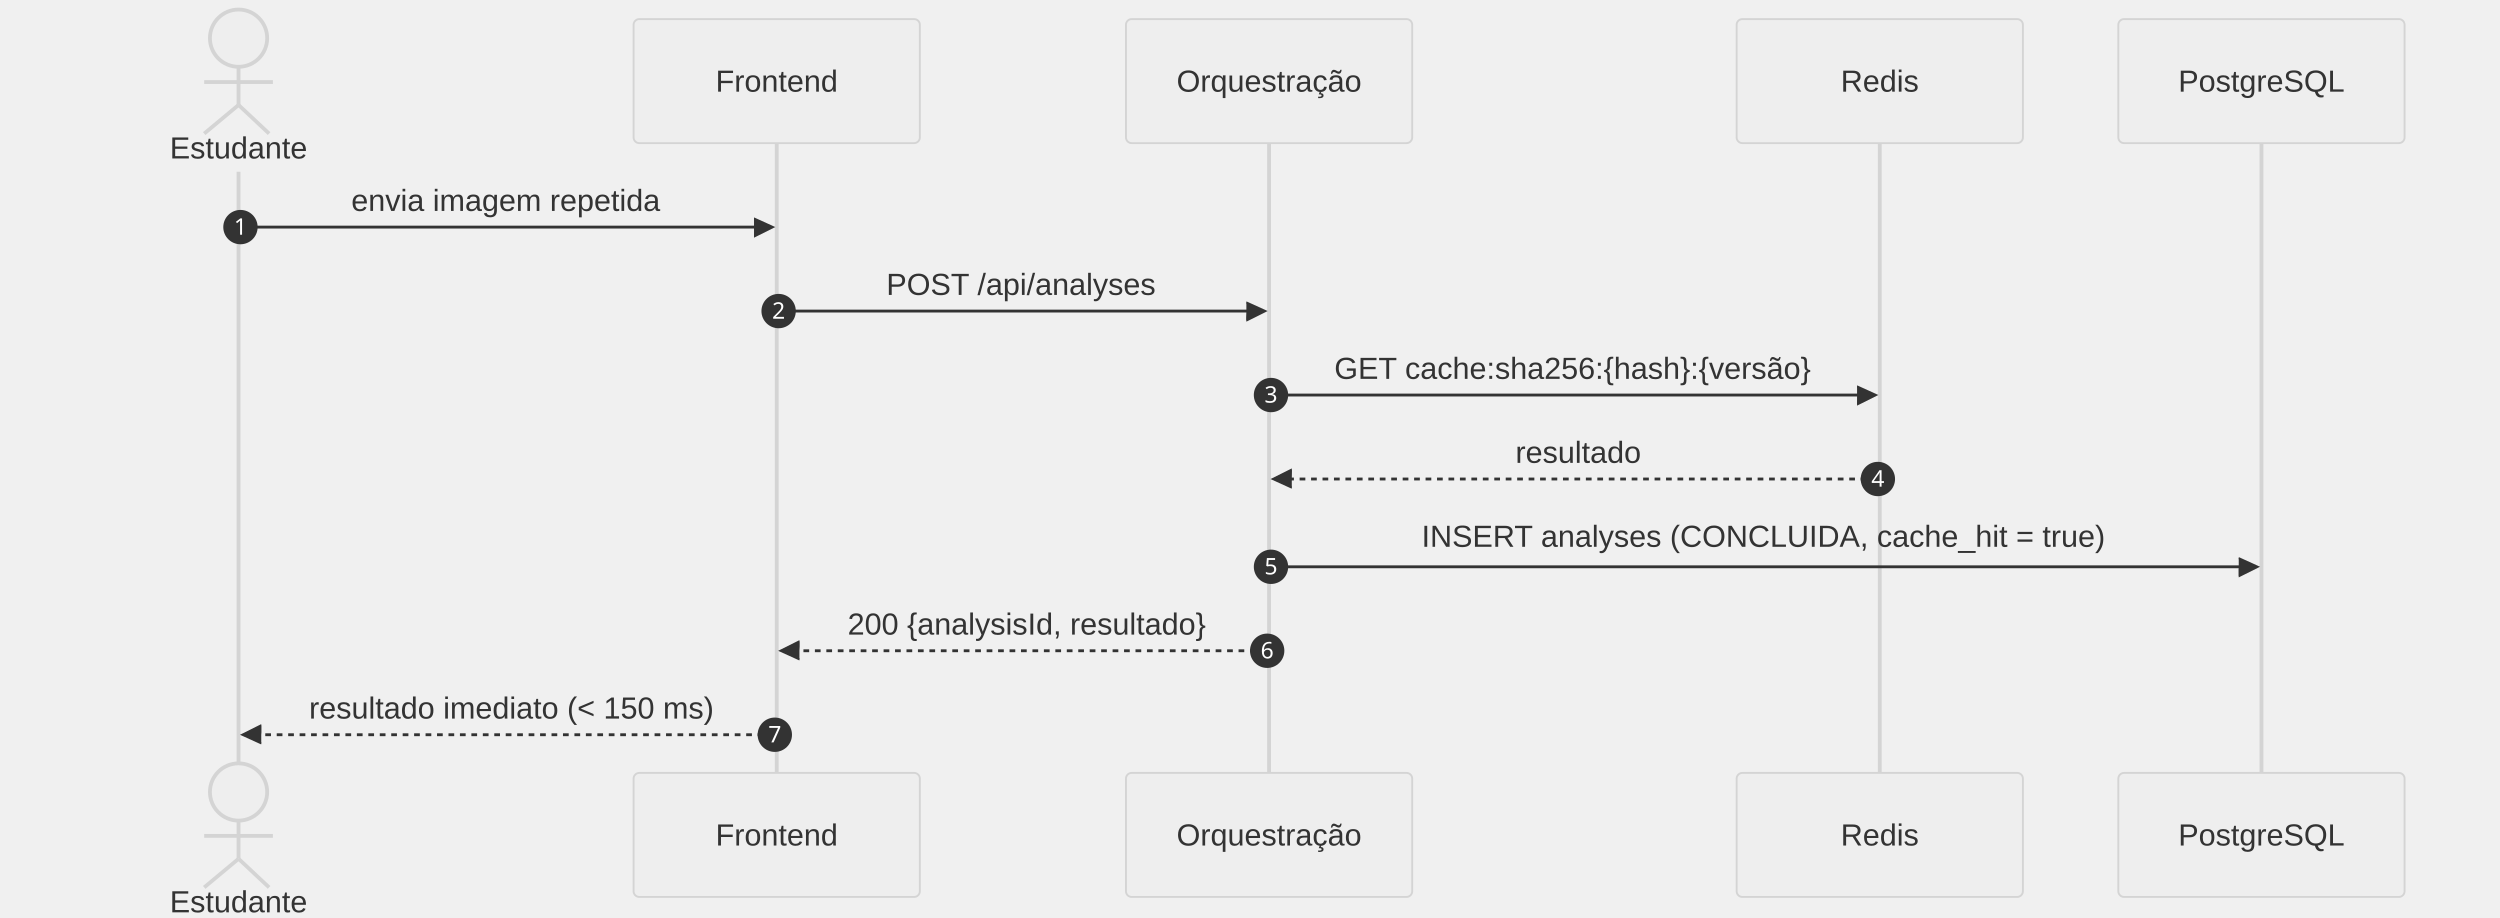
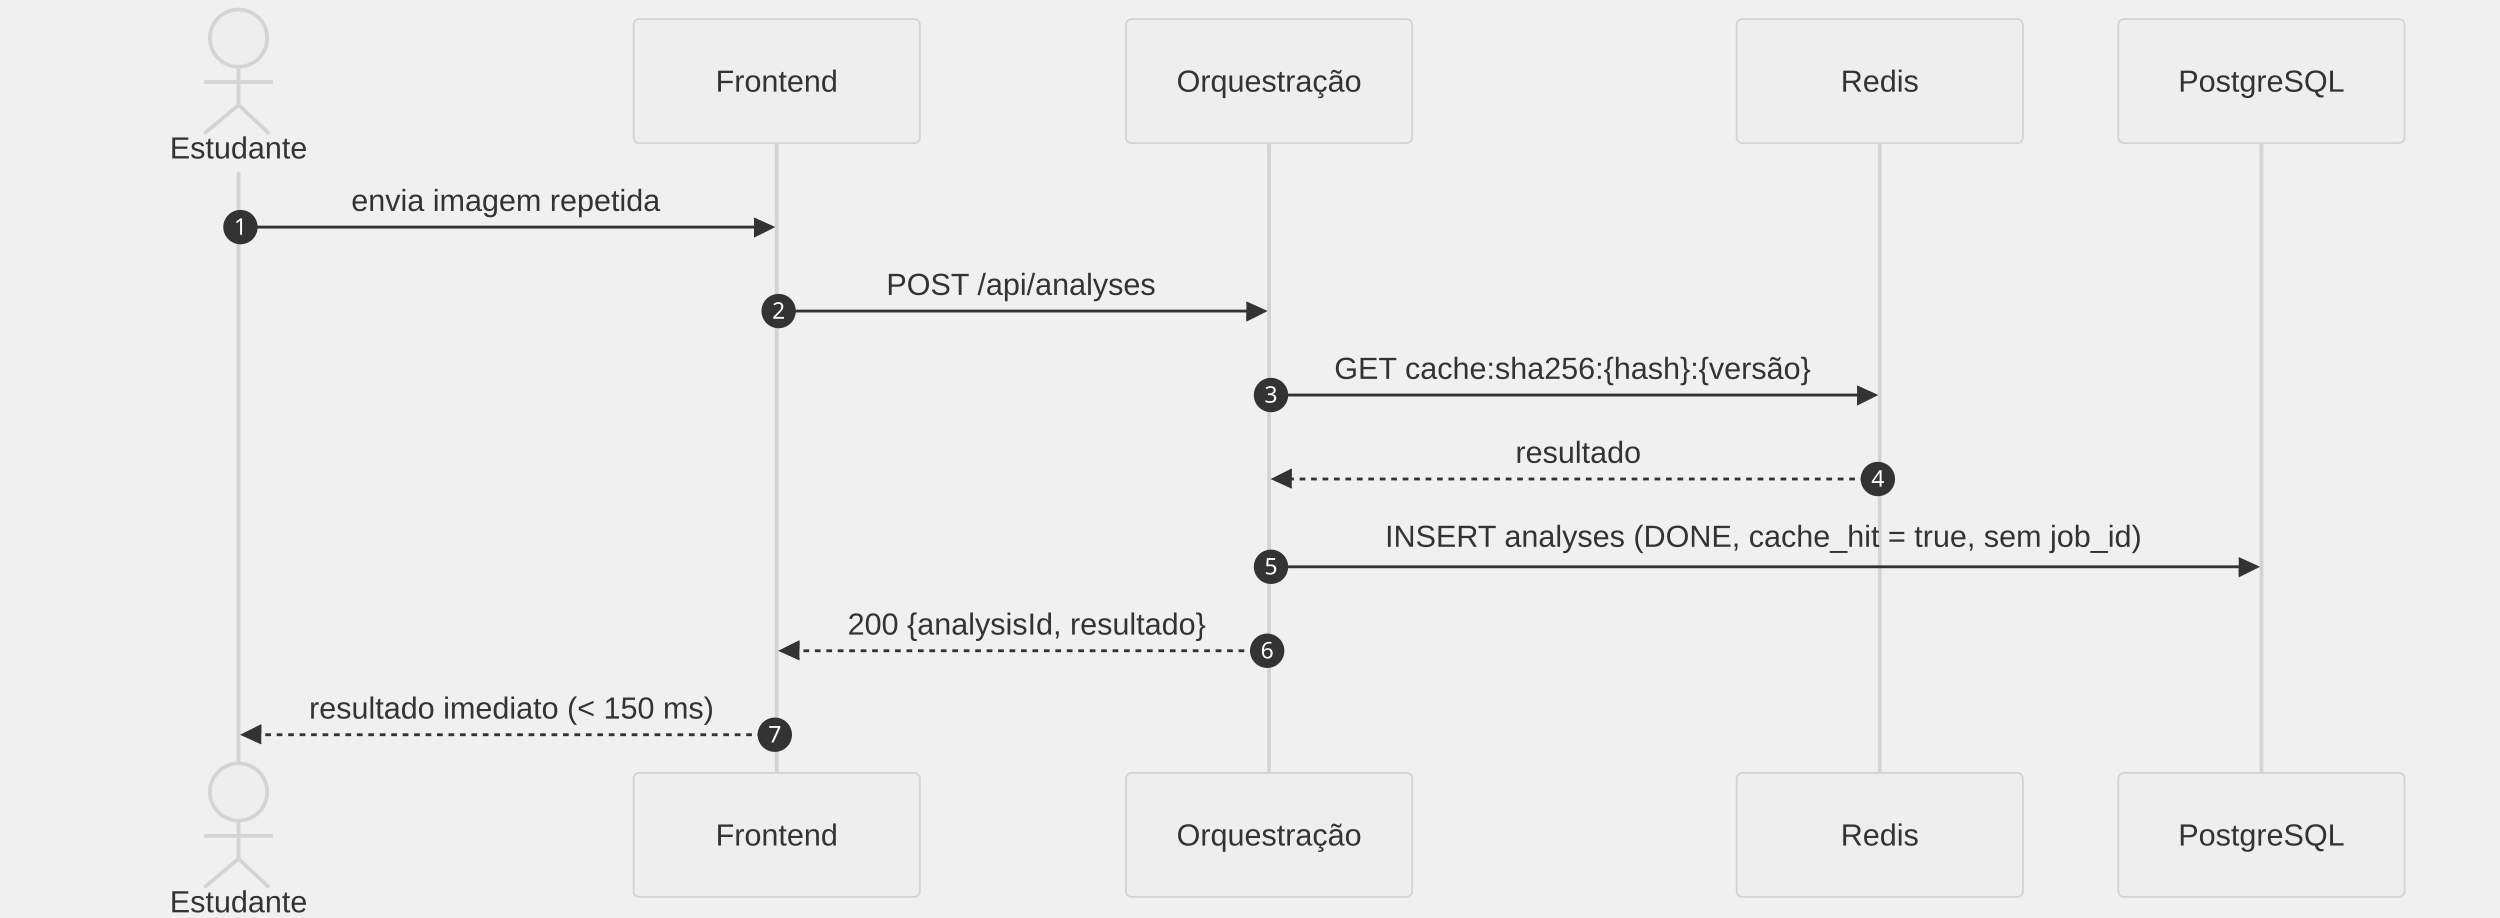
- <svg xmlns="http://www.w3.org/2000/svg" aria-roledescription="sequence" role="graphics-document document" viewBox="-50 -10 1310 481" height="481" width="1310" id="mermaid-1795016943323">
+ <svg xmlns="http://www.w3.org/2000/svg" aria-roledescription="sequence" role="graphics-document document" viewBox="-50 -10 1310 481" height="481" width="1310" id="mermaid-1795022609878">
  <g>
    <rect class="actor actor-bottom" ry="3" rx="3" name="PG" height="65" width="150" stroke="#666" fill="#eaeaea" y="395" x="1060" />
    <text style="text-anchor: middle; font-size: 16px; font-weight: 400; font-family: Arial, Helvetica, sans-serif;" class="actor actor-box" alignment-baseline="central" dominant-baseline="central" y="427.5" x="1135">
      <tspan dy="0" x="1135">PostgreSQL</tspan>
    </text>
  </g>
  <g>
    <rect class="actor actor-bottom" ry="3" rx="3" name="RD" height="65" width="150" stroke="#666" fill="#eaeaea" y="395" x="860" />
    <text style="text-anchor: middle; font-size: 16px; font-weight: 400; font-family: Arial, Helvetica, sans-serif;" class="actor actor-box" alignment-baseline="central" dominant-baseline="central" y="427.5" x="935">
      <tspan dy="0" x="935">Redis</tspan>
    </text>
  </g>
  <g>
    <rect class="actor actor-bottom" ry="3" rx="3" name="BE" height="65" width="150" stroke="#666" fill="#eaeaea" y="395" x="540" />
    <text style="text-anchor: middle; font-size: 16px; font-weight: 400; font-family: Arial, Helvetica, sans-serif;" class="actor actor-box" alignment-baseline="central" dominant-baseline="central" y="427.5" x="615">
      <tspan dy="0" x="615">Orquestração</tspan>
    </text>
  </g>
  <g>
    <rect class="actor actor-bottom" ry="3" rx="3" name="FE" height="65" width="150" stroke="#666" fill="#eaeaea" y="395" x="282" />
    <text style="text-anchor: middle; font-size: 16px; font-weight: 400; font-family: Arial, Helvetica, sans-serif;" class="actor actor-box" alignment-baseline="central" dominant-baseline="central" y="427.5" x="357">
      <tspan dy="0" x="357">Frontend</tspan>
    </text>
  </g>
  <g />
  <g>
    <line name="PG" stroke="#999" stroke-width="0.5px" class="actor-line 200" y2="395" x2="1135" y1="65" x1="1135" id="actor11" />
    <g id="root-11">
      <rect class="actor actor-top" ry="3" rx="3" name="PG" height="65" width="150" stroke="#666" fill="#eaeaea" y="0" x="1060" />
      <text style="text-anchor: middle; font-size: 16px; font-weight: 400; font-family: Arial, Helvetica, sans-serif;" class="actor actor-box" alignment-baseline="central" dominant-baseline="central" y="32.5" x="1135">
        <tspan dy="0" x="1135">PostgreSQL</tspan>
      </text>
    </g>
  </g>
  <g>
    <line name="RD" stroke="#999" stroke-width="0.5px" class="actor-line 200" y2="395" x2="935" y1="65" x1="935" id="actor10" />
    <g id="root-10">
      <rect class="actor actor-top" ry="3" rx="3" name="RD" height="65" width="150" stroke="#666" fill="#eaeaea" y="0" x="860" />
      <text style="text-anchor: middle; font-size: 16px; font-weight: 400; font-family: Arial, Helvetica, sans-serif;" class="actor actor-box" alignment-baseline="central" dominant-baseline="central" y="32.5" x="935">
        <tspan dy="0" x="935">Redis</tspan>
      </text>
    </g>
  </g>
  <g>
    <line name="BE" stroke="#999" stroke-width="0.5px" class="actor-line 200" y2="395" x2="615" y1="65" x1="615" id="actor9" />
    <g id="root-9">
      <rect class="actor actor-top" ry="3" rx="3" name="BE" height="65" width="150" stroke="#666" fill="#eaeaea" y="0" x="540" />
      <text style="text-anchor: middle; font-size: 16px; font-weight: 400; font-family: Arial, Helvetica, sans-serif;" class="actor actor-box" alignment-baseline="central" dominant-baseline="central" y="32.5" x="615">
        <tspan dy="0" x="615">Orquestração</tspan>
      </text>
    </g>
  </g>
  <g>
    <line name="FE" stroke="#999" stroke-width="0.5px" class="actor-line 200" y2="395" x2="357" y1="65" x1="357" id="actor8" />
    <g id="root-8">
      <rect class="actor actor-top" ry="3" rx="3" name="FE" height="65" width="150" stroke="#666" fill="#eaeaea" y="0" x="282" />
      <text style="text-anchor: middle; font-size: 16px; font-weight: 400; font-family: Arial, Helvetica, sans-serif;" class="actor actor-box" alignment-baseline="central" dominant-baseline="central" y="32.5" x="357">
        <tspan dy="0" x="357">Frontend</tspan>
      </text>
    </g>
  </g>
  <g>
    <line name="U" stroke="#999" stroke-width="0.5px" class="actor-line 200" y2="395" x2="75" y1="80" x1="75" id="actor7" />
  </g>
-   <style>#mermaid-1795016943323{font-family:Arial,Helvetica,sans-serif;font-size:16px;fill:#000000;}#mermaid-1795016943323 .error-icon{fill:#552222;}#mermaid-1795016943323 .error-text{fill:#552222;stroke:#552222;}#mermaid-1795016943323 .edge-thickness-normal{stroke-width:1px;}#mermaid-1795016943323 .edge-thickness-thick{stroke-width:3.5px;}#mermaid-1795016943323 .edge-pattern-solid{stroke-dasharray:0;}#mermaid-1795016943323 .edge-thickness-invisible{stroke-width:0;fill:none;}#mermaid-1795016943323 .edge-pattern-dashed{stroke-dasharray:3;}#mermaid-1795016943323 .edge-pattern-dotted{stroke-dasharray:2;}#mermaid-1795016943323 .marker{fill:#666;stroke:#666;}#mermaid-1795016943323 .marker.cross{stroke:#666;}#mermaid-1795016943323 svg{font-family:Arial,Helvetica,sans-serif;font-size:16px;}#mermaid-1795016943323 p{margin:0;}#mermaid-1795016943323 .actor{stroke:hsl(0, 0%, 83%);fill:#eee;}#mermaid-1795016943323 text.actor&gt;tspan{fill:#333;stroke:none;}#mermaid-1795016943323 .actor-line{stroke:hsl(0, 0%, 83%);}#mermaid-1795016943323 .messageLine0{stroke-width:1.5;stroke-dasharray:none;stroke:#333;}#mermaid-1795016943323 .messageLine1{stroke-width:1.5;stroke-dasharray:2,2;stroke:#333;}#mermaid-1795016943323 #arrowhead path{fill:#333;stroke:#333;}#mermaid-1795016943323 .sequenceNumber{fill:white;}#mermaid-1795016943323 #sequencenumber{fill:#333;}#mermaid-1795016943323 #crosshead path{fill:#333;stroke:#333;}#mermaid-1795016943323 .messageText{fill:#333;stroke:none;}#mermaid-1795016943323 .labelBox{stroke:hsl(0, 0%, 83%);fill:#eee;}#mermaid-1795016943323 .labelText,#mermaid-1795016943323 .labelText&gt;tspan{fill:#333;stroke:none;}#mermaid-1795016943323 .loopText,#mermaid-1795016943323 .loopText&gt;tspan{fill:#333;stroke:none;}#mermaid-1795016943323 .loopLine{stroke-width:2px;stroke-dasharray:2,2;stroke:hsl(0, 0%, 83%);fill:hsl(0, 0%, 83%);}#mermaid-1795016943323 .note{stroke:#999;fill:#666;}#mermaid-1795016943323 .noteText,#mermaid-1795016943323 .noteText&gt;tspan{fill:#fff;stroke:none;}#mermaid-1795016943323 .activation0{fill:#f4f4f4;stroke:#666;}#mermaid-1795016943323 .activation1{fill:#f4f4f4;stroke:#666;}#mermaid-1795016943323 .activation2{fill:#f4f4f4;stroke:#666;}#mermaid-1795016943323 .actorPopupMenu{position:absolute;}#mermaid-1795016943323 .actorPopupMenuPanel{position:absolute;fill:#eee;box-shadow:0px 8px 16px 0px rgba(0,0,0,0.2);filter:drop-shadow(3px 5px 2px rgb(0 0 0 / 0.4));}#mermaid-1795016943323 .actor-man line{stroke:hsl(0, 0%, 83%);fill:#eee;}#mermaid-1795016943323 .actor-man circle,#mermaid-1795016943323 line{stroke:hsl(0, 0%, 83%);fill:#eee;stroke-width:2px;}#mermaid-1795016943323 :root{--mermaid-font-family:Arial,Helvetica,sans-serif;}</style>
+   <style>#mermaid-1795022609878{font-family:Arial,Helvetica,sans-serif;font-size:16px;fill:#000000;}#mermaid-1795022609878 .error-icon{fill:#552222;}#mermaid-1795022609878 .error-text{fill:#552222;stroke:#552222;}#mermaid-1795022609878 .edge-thickness-normal{stroke-width:1px;}#mermaid-1795022609878 .edge-thickness-thick{stroke-width:3.5px;}#mermaid-1795022609878 .edge-pattern-solid{stroke-dasharray:0;}#mermaid-1795022609878 .edge-thickness-invisible{stroke-width:0;fill:none;}#mermaid-1795022609878 .edge-pattern-dashed{stroke-dasharray:3;}#mermaid-1795022609878 .edge-pattern-dotted{stroke-dasharray:2;}#mermaid-1795022609878 .marker{fill:#666;stroke:#666;}#mermaid-1795022609878 .marker.cross{stroke:#666;}#mermaid-1795022609878 svg{font-family:Arial,Helvetica,sans-serif;font-size:16px;}#mermaid-1795022609878 p{margin:0;}#mermaid-1795022609878 .actor{stroke:hsl(0, 0%, 83%);fill:#eee;}#mermaid-1795022609878 text.actor&gt;tspan{fill:#333;stroke:none;}#mermaid-1795022609878 .actor-line{stroke:hsl(0, 0%, 83%);}#mermaid-1795022609878 .messageLine0{stroke-width:1.5;stroke-dasharray:none;stroke:#333;}#mermaid-1795022609878 .messageLine1{stroke-width:1.5;stroke-dasharray:2,2;stroke:#333;}#mermaid-1795022609878 #arrowhead path{fill:#333;stroke:#333;}#mermaid-1795022609878 .sequenceNumber{fill:white;}#mermaid-1795022609878 #sequencenumber{fill:#333;}#mermaid-1795022609878 #crosshead path{fill:#333;stroke:#333;}#mermaid-1795022609878 .messageText{fill:#333;stroke:none;}#mermaid-1795022609878 .labelBox{stroke:hsl(0, 0%, 83%);fill:#eee;}#mermaid-1795022609878 .labelText,#mermaid-1795022609878 .labelText&gt;tspan{fill:#333;stroke:none;}#mermaid-1795022609878 .loopText,#mermaid-1795022609878 .loopText&gt;tspan{fill:#333;stroke:none;}#mermaid-1795022609878 .loopLine{stroke-width:2px;stroke-dasharray:2,2;stroke:hsl(0, 0%, 83%);fill:hsl(0, 0%, 83%);}#mermaid-1795022609878 .note{stroke:#999;fill:#666;}#mermaid-1795022609878 .noteText,#mermaid-1795022609878 .noteText&gt;tspan{fill:#fff;stroke:none;}#mermaid-1795022609878 .activation0{fill:#f4f4f4;stroke:#666;}#mermaid-1795022609878 .activation1{fill:#f4f4f4;stroke:#666;}#mermaid-1795022609878 .activation2{fill:#f4f4f4;stroke:#666;}#mermaid-1795022609878 .actorPopupMenu{position:absolute;}#mermaid-1795022609878 .actorPopupMenuPanel{position:absolute;fill:#eee;box-shadow:0px 8px 16px 0px rgba(0,0,0,0.2);filter:drop-shadow(3px 5px 2px rgb(0 0 0 / 0.4));}#mermaid-1795022609878 .actor-man line{stroke:hsl(0, 0%, 83%);fill:#eee;}#mermaid-1795022609878 .actor-man circle,#mermaid-1795022609878 line{stroke:hsl(0, 0%, 83%);fill:#eee;stroke-width:2px;}#mermaid-1795022609878 :root{--mermaid-font-family:Arial,Helvetica,sans-serif;}</style>
  <g />
  <defs>
    <symbol height="24" width="24" id="computer">
      <path d="M2 2v13h20v-13h-20zm18 11h-16v-9h16v9zm-10.228 6l.466-1h3.524l.467 1h-4.457zm14.228 3h-24l2-6h2.104l-1.33 4h18.45l-1.297-4h2.073l2 6zm-5-10h-14v-7h14v7z" transform="scale(.5)" />
    </symbol>
  </defs>
  <defs>
    <symbol clip-rule="evenodd" fill-rule="evenodd" id="database">
      <path d="M12.258.001l.256.004.255.005.253.008.251.01.249.012.247.015.246.016.242.019.241.02.239.023.236.024.233.027.231.028.229.031.225.032.223.034.22.036.217.038.214.04.211.041.208.043.205.045.201.046.198.048.194.05.191.051.187.053.183.054.18.056.175.057.172.059.168.06.163.061.16.063.155.064.15.066.074.033.073.033.071.034.07.034.069.035.068.035.067.035.066.035.064.036.064.036.062.036.06.036.06.037.058.037.058.037.055.038.055.038.053.038.052.038.051.039.05.039.048.039.047.039.045.04.044.04.043.04.041.04.04.041.039.041.037.041.036.041.034.041.033.042.032.042.03.042.029.042.027.042.026.043.024.043.023.043.021.043.02.043.018.044.017.043.015.044.013.044.012.044.011.045.009.044.007.045.006.045.004.045.002.045.001.045v17l-.001.045-.002.045-.004.045-.006.045-.007.045-.009.044-.011.045-.012.044-.013.044-.015.044-.017.043-.018.044-.02.043-.021.043-.023.043-.024.043-.026.043-.027.042-.029.042-.03.042-.032.042-.033.042-.034.041-.036.041-.037.041-.039.041-.04.041-.041.04-.043.04-.044.04-.045.04-.047.039-.048.039-.05.039-.051.039-.052.038-.053.038-.055.038-.055.038-.058.037-.058.037-.06.037-.06.036-.062.036-.064.036-.064.036-.066.035-.067.035-.068.035-.069.035-.07.034-.071.034-.073.033-.074.033-.15.066-.155.064-.16.063-.163.061-.168.06-.172.059-.175.057-.18.056-.183.054-.187.053-.191.051-.194.05-.198.048-.201.046-.205.045-.208.043-.211.041-.214.04-.217.038-.22.036-.223.034-.225.032-.229.031-.231.028-.233.027-.236.024-.239.023-.241.02-.242.019-.246.016-.247.015-.249.012-.251.01-.253.008-.255.005-.256.004-.258.001-.258-.001-.256-.004-.255-.005-.253-.008-.251-.01-.249-.012-.247-.015-.245-.016-.243-.019-.241-.02-.238-.023-.236-.024-.234-.027-.231-.028-.228-.031-.226-.032-.223-.034-.22-.036-.217-.038-.214-.04-.211-.041-.208-.043-.204-.045-.201-.046-.198-.048-.195-.05-.19-.051-.187-.053-.184-.054-.179-.056-.176-.057-.172-.059-.167-.06-.164-.061-.159-.063-.155-.064-.151-.066-.074-.033-.072-.033-.072-.034-.07-.034-.069-.035-.068-.035-.067-.035-.066-.035-.064-.036-.063-.036-.062-.036-.061-.036-.06-.037-.058-.037-.057-.037-.056-.038-.055-.038-.053-.038-.052-.038-.051-.039-.049-.039-.049-.039-.046-.039-.046-.04-.044-.04-.043-.04-.041-.04-.04-.041-.039-.041-.037-.041-.036-.041-.034-.041-.033-.042-.032-.042-.03-.042-.029-.042-.027-.042-.026-.043-.024-.043-.023-.043-.021-.043-.02-.043-.018-.044-.017-.043-.015-.044-.013-.044-.012-.044-.011-.045-.009-.044-.007-.045-.006-.045-.004-.045-.002-.045-.001-.045v-17l.001-.045.002-.045.004-.045.006-.045.007-.045.009-.044.011-.045.012-.044.013-.044.015-.044.017-.043.018-.044.02-.043.021-.043.023-.043.024-.043.026-.043.027-.042.029-.042.03-.042.032-.042.033-.042.034-.041.036-.041.037-.041.039-.041.04-.041.041-.04.043-.04.044-.04.046-.04.046-.039.049-.039.049-.039.051-.039.052-.038.053-.038.055-.038.056-.038.057-.037.058-.037.06-.037.061-.036.062-.036.063-.036.064-.036.066-.035.067-.035.068-.035.069-.035.07-.034.072-.034.072-.033.074-.033.151-.066.155-.064.159-.063.164-.061.167-.06.172-.059.176-.057.179-.056.184-.054.187-.053.19-.051.195-.05.198-.048.201-.046.204-.045.208-.043.211-.041.214-.04.217-.038.22-.036.223-.034.226-.032.228-.031.231-.028.234-.027.236-.024.238-.023.241-.02.243-.019.245-.016.247-.015.249-.012.251-.01.253-.008.255-.005.256-.004.258-.001.258.001zm-9.258 20.499v.01l.001.021.003.021.004.022.005.021.006.022.007.022.009.023.01.022.011.023.012.023.013.023.015.023.016.024.017.023.018.024.019.024.021.024.022.025.023.024.024.025.052.049.056.05.061.051.066.051.07.051.075.051.079.052.084.052.088.052.092.052.097.052.102.051.105.052.11.052.114.051.119.051.123.051.127.05.131.05.135.05.139.048.144.049.147.047.152.047.155.047.16.045.163.045.167.043.171.043.176.041.178.041.183.039.187.039.19.037.194.035.197.035.202.033.204.031.209.03.212.029.216.027.219.025.222.024.226.021.23.02.233.018.236.016.24.015.243.012.246.01.249.008.253.005.256.004.259.001.26-.001.257-.004.254-.005.25-.008.247-.011.244-.012.241-.014.237-.016.233-.018.231-.021.226-.021.224-.024.22-.026.216-.027.212-.028.21-.031.205-.031.202-.034.198-.034.194-.036.191-.037.187-.039.183-.04.179-.04.175-.042.172-.043.168-.044.163-.045.16-.046.155-.046.152-.047.148-.048.143-.049.139-.049.136-.05.131-.05.126-.05.123-.051.118-.052.114-.051.11-.052.106-.052.101-.052.096-.052.092-.052.088-.053.083-.051.079-.052.074-.052.07-.051.065-.051.06-.051.056-.05.051-.05.023-.024.023-.025.021-.024.02-.024.019-.024.018-.024.017-.024.015-.023.014-.024.013-.023.012-.023.01-.023.01-.022.008-.022.006-.022.006-.022.004-.022.004-.021.001-.021.001-.021v-4.127l-.077.055-.08.053-.083.054-.085.053-.087.052-.09.052-.093.051-.095.05-.097.05-.1.049-.102.049-.105.048-.106.047-.109.047-.111.046-.114.045-.115.045-.118.044-.12.043-.122.042-.124.042-.126.041-.128.04-.13.04-.132.038-.134.038-.135.037-.138.037-.139.035-.142.035-.143.034-.144.033-.147.032-.148.031-.15.03-.151.03-.153.029-.154.027-.156.027-.158.026-.159.025-.161.024-.162.023-.163.022-.165.021-.166.02-.167.019-.169.018-.169.017-.171.016-.173.015-.173.014-.175.013-.175.012-.177.011-.178.01-.179.008-.179.008-.181.006-.182.005-.182.004-.184.003-.184.002h-.37l-.184-.002-.184-.003-.182-.004-.182-.005-.181-.006-.179-.008-.179-.008-.178-.01-.176-.011-.176-.012-.175-.013-.173-.014-.172-.015-.171-.016-.17-.017-.169-.018-.167-.019-.166-.02-.165-.021-.163-.022-.162-.023-.161-.024-.159-.025-.157-.026-.156-.027-.155-.027-.153-.029-.151-.03-.15-.03-.148-.031-.146-.032-.145-.033-.143-.034-.141-.035-.14-.035-.137-.037-.136-.037-.134-.038-.132-.038-.13-.04-.128-.04-.126-.041-.124-.042-.122-.042-.12-.044-.117-.043-.116-.045-.113-.045-.112-.046-.109-.047-.106-.047-.105-.048-.102-.049-.1-.049-.097-.05-.095-.05-.093-.052-.09-.051-.087-.052-.085-.053-.083-.054-.08-.054-.077-.054v4.127zm0-5.654v.011l.001.021.003.021.004.021.005.022.006.022.007.022.009.022.01.022.011.023.012.023.013.023.015.024.016.023.017.024.018.024.019.024.021.024.022.024.023.025.024.024.052.05.056.05.061.05.066.051.07.051.075.052.079.051.084.052.088.052.092.052.097.052.102.052.105.052.11.051.114.051.119.052.123.05.127.051.131.05.135.049.139.049.144.048.147.048.152.047.155.046.16.045.163.045.167.044.171.042.176.042.178.04.183.04.187.038.19.037.194.036.197.034.202.033.204.032.209.03.212.028.216.027.219.025.222.024.226.022.23.02.233.018.236.016.24.014.243.012.246.01.249.008.253.006.256.003.259.001.26-.001.257-.003.254-.006.25-.008.247-.01.244-.012.241-.015.237-.016.233-.018.231-.02.226-.022.224-.024.22-.025.216-.027.212-.029.21-.03.205-.032.202-.033.198-.035.194-.036.191-.037.187-.039.183-.039.179-.041.175-.042.172-.043.168-.044.163-.045.16-.045.155-.047.152-.047.148-.048.143-.048.139-.05.136-.049.131-.05.126-.051.123-.051.118-.051.114-.052.11-.052.106-.052.101-.052.096-.052.092-.052.088-.052.083-.052.079-.052.074-.051.07-.052.065-.051.06-.05.056-.051.051-.049.023-.025.023-.024.021-.025.02-.024.019-.024.018-.024.017-.024.015-.023.014-.023.013-.024.012-.022.01-.023.01-.023.008-.022.006-.022.006-.022.004-.021.004-.022.001-.021.001-.021v-4.139l-.077.054-.08.054-.083.054-.085.052-.087.053-.09.051-.093.051-.095.051-.097.05-.1.049-.102.049-.105.048-.106.047-.109.047-.111.046-.114.045-.115.044-.118.044-.12.044-.122.042-.124.042-.126.041-.128.04-.13.039-.132.039-.134.038-.135.037-.138.036-.139.036-.142.035-.143.033-.144.033-.147.033-.148.031-.15.03-.151.03-.153.028-.154.028-.156.027-.158.026-.159.025-.161.024-.162.023-.163.022-.165.021-.166.02-.167.019-.169.018-.169.017-.171.016-.173.015-.173.014-.175.013-.175.012-.177.011-.178.009-.179.009-.179.007-.181.007-.182.005-.182.004-.184.003-.184.002h-.37l-.184-.002-.184-.003-.182-.004-.182-.005-.181-.007-.179-.007-.179-.009-.178-.009-.176-.011-.176-.012-.175-.013-.173-.014-.172-.015-.171-.016-.17-.017-.169-.018-.167-.019-.166-.02-.165-.021-.163-.022-.162-.023-.161-.024-.159-.025-.157-.026-.156-.027-.155-.028-.153-.028-.151-.03-.15-.03-.148-.031-.146-.033-.145-.033-.143-.033-.141-.035-.14-.036-.137-.036-.136-.037-.134-.038-.132-.039-.13-.039-.128-.04-.126-.041-.124-.042-.122-.043-.12-.043-.117-.044-.116-.044-.113-.046-.112-.046-.109-.046-.106-.047-.105-.048-.102-.049-.1-.049-.097-.05-.095-.051-.093-.051-.09-.051-.087-.053-.085-.052-.083-.054-.08-.054-.077-.054v4.139zm0-5.666v.011l.001.02.003.022.004.021.005.022.006.021.007.022.009.023.01.022.011.023.012.023.013.023.015.023.016.024.017.024.018.023.019.024.021.025.022.024.023.024.024.025.052.05.056.05.061.05.066.051.07.051.075.052.079.051.084.052.088.052.092.052.097.052.102.052.105.051.11.052.114.051.119.051.123.051.127.05.131.05.135.05.139.049.144.048.147.048.152.047.155.046.16.045.163.045.167.043.171.043.176.042.178.04.183.04.187.038.19.037.194.036.197.034.202.033.204.032.209.03.212.028.216.027.219.025.222.024.226.021.23.02.233.018.236.017.24.014.243.012.246.01.249.008.253.006.256.003.259.001.26-.001.257-.003.254-.006.25-.008.247-.01.244-.013.241-.014.237-.016.233-.018.231-.02.226-.022.224-.024.22-.025.216-.027.212-.029.21-.03.205-.032.202-.033.198-.035.194-.036.191-.037.187-.039.183-.039.179-.041.175-.042.172-.043.168-.044.163-.045.16-.045.155-.047.152-.047.148-.048.143-.049.139-.049.136-.049.131-.051.126-.05.123-.051.118-.052.114-.051.11-.052.106-.052.101-.052.096-.052.092-.052.088-.052.083-.052.079-.052.074-.052.07-.051.065-.051.06-.051.056-.05.051-.049.023-.025.023-.025.021-.024.02-.024.019-.024.018-.024.017-.024.015-.023.014-.024.013-.023.012-.023.01-.022.01-.023.008-.022.006-.022.006-.022.004-.022.004-.021.001-.021.001-.021v-4.153l-.077.054-.08.054-.083.053-.085.053-.087.053-.09.051-.093.051-.095.051-.097.05-.1.049-.102.048-.105.048-.106.048-.109.046-.111.046-.114.046-.115.044-.118.044-.12.043-.122.043-.124.042-.126.041-.128.04-.13.039-.132.039-.134.038-.135.037-.138.036-.139.036-.142.034-.143.034-.144.033-.147.032-.148.032-.15.03-.151.03-.153.028-.154.028-.156.027-.158.026-.159.024-.161.024-.162.023-.163.023-.165.021-.166.02-.167.019-.169.018-.169.017-.171.016-.173.015-.173.014-.175.013-.175.012-.177.01-.178.01-.179.009-.179.007-.181.006-.182.006-.182.004-.184.003-.184.001-.185.001-.185-.001-.184-.001-.184-.003-.182-.004-.182-.006-.181-.006-.179-.007-.179-.009-.178-.01-.176-.01-.176-.012-.175-.013-.173-.014-.172-.015-.171-.016-.17-.017-.169-.018-.167-.019-.166-.02-.165-.021-.163-.023-.162-.023-.161-.024-.159-.024-.157-.026-.156-.027-.155-.028-.153-.028-.151-.03-.15-.03-.148-.032-.146-.032-.145-.033-.143-.034-.141-.034-.14-.036-.137-.036-.136-.037-.134-.038-.132-.039-.13-.039-.128-.041-.126-.041-.124-.041-.122-.043-.12-.043-.117-.044-.116-.044-.113-.046-.112-.046-.109-.046-.106-.048-.105-.048-.102-.048-.1-.05-.097-.049-.095-.051-.093-.051-.09-.052-.087-.052-.085-.053-.083-.053-.08-.054-.077-.054v4.153zm8.74-8.179l-.257.004-.254.005-.25.008-.247.011-.244.012-.241.014-.237.016-.233.018-.231.021-.226.022-.224.023-.22.026-.216.027-.212.028-.21.031-.205.032-.202.033-.198.034-.194.036-.191.038-.187.038-.183.04-.179.041-.175.042-.172.043-.168.043-.163.045-.16.046-.155.046-.152.048-.148.048-.143.048-.139.049-.136.05-.131.05-.126.051-.123.051-.118.051-.114.052-.11.052-.106.052-.101.052-.096.052-.092.052-.088.052-.083.052-.079.052-.074.051-.07.052-.065.051-.06.05-.056.05-.051.05-.023.025-.023.024-.021.024-.02.025-.019.024-.018.024-.017.023-.015.024-.014.023-.013.023-.012.023-.01.023-.01.022-.008.022-.006.023-.006.021-.004.022-.004.021-.001.021-.001.021.001.021.001.021.004.021.004.022.006.021.006.023.008.022.01.022.01.023.012.023.013.023.014.023.015.024.017.023.018.024.019.024.02.025.021.024.023.024.023.025.051.05.056.05.06.05.065.051.07.052.074.051.079.052.083.052.088.052.092.052.096.052.101.052.106.052.11.052.114.052.118.051.123.051.126.051.131.05.136.05.139.049.143.048.148.048.152.048.155.046.16.046.163.045.168.043.172.043.175.042.179.041.183.04.187.038.191.038.194.036.198.034.202.033.205.032.21.031.212.028.216.027.22.026.224.023.226.022.231.021.233.018.237.016.241.014.244.012.247.011.25.008.254.005.257.004.26.001.26-.001.257-.004.254-.005.25-.008.247-.011.244-.012.241-.014.237-.016.233-.018.231-.021.226-.022.224-.023.22-.026.216-.027.212-.028.21-.031.205-.032.202-.033.198-.034.194-.036.191-.038.187-.038.183-.04.179-.041.175-.042.172-.043.168-.043.163-.045.16-.046.155-.046.152-.048.148-.048.143-.048.139-.049.136-.05.131-.05.126-.051.123-.051.118-.051.114-.052.11-.052.106-.052.101-.052.096-.052.092-.052.088-.052.083-.052.079-.052.074-.051.07-.052.065-.051.06-.05.056-.05.051-.05.023-.025.023-.024.021-.024.02-.025.019-.024.018-.024.017-.023.015-.024.014-.023.013-.023.012-.023.01-.023.01-.022.008-.022.006-.023.006-.021.004-.022.004-.021.001-.021.001-.021-.001-.021-.001-.021-.004-.021-.004-.022-.006-.021-.006-.023-.008-.022-.01-.022-.01-.023-.012-.023-.013-.023-.014-.023-.015-.024-.017-.023-.018-.024-.019-.024-.02-.025-.021-.024-.023-.024-.023-.025-.051-.05-.056-.05-.06-.05-.065-.051-.07-.052-.074-.051-.079-.052-.083-.052-.088-.052-.092-.052-.096-.052-.101-.052-.106-.052-.11-.052-.114-.052-.118-.051-.123-.051-.126-.051-.131-.05-.136-.05-.139-.049-.143-.048-.148-.048-.152-.048-.155-.046-.16-.046-.163-.045-.168-.043-.172-.043-.175-.042-.179-.041-.183-.04-.187-.038-.191-.038-.194-.036-.198-.034-.202-.033-.205-.032-.21-.031-.212-.028-.216-.027-.22-.026-.224-.023-.226-.022-.231-.021-.233-.018-.237-.016-.241-.014-.244-.012-.247-.011-.25-.008-.254-.005-.257-.004-.26-.001-.26.001z" transform="scale(.5)" />
    </symbol>
  </defs>
  <defs>
    <symbol height="24" width="24" id="clock">
      <path d="M12 2c5.514 0 10 4.486 10 10s-4.486 10-10 10-10-4.486-10-10 4.486-10 10-10zm0-2c-6.627 0-12 5.373-12 12s5.373 12 12 12 12-5.373 12-12-5.373-12-12-12zm5.848 12.459c.202.038.202.333.001.372-1.907.361-6.045 1.111-6.547 1.111-.719 0-1.301-.582-1.301-1.301 0-.512.77-5.447 1.125-7.445.034-.192.312-.181.343.014l.985 6.238 5.394 1.011z" transform="scale(.5)" />
    </symbol>
  </defs>
  <defs>
    <marker orient="auto-start-reverse" markerHeight="12" markerWidth="12" markerUnits="userSpaceOnUse" refY="5" refX="7.9" id="arrowhead">
      <path d="M -1 0 L 10 5 L 0 10 z" />
    </marker>
  </defs>
  <defs>
    <marker refY="4.5" refX="4" orient="auto" markerHeight="8" markerWidth="15" id="crosshead">
      <path style="stroke-dasharray: 0, 0;" d="M 1,2 L 6,7 M 6,2 L 1,7" stroke-width="1pt" stroke="#000000" fill="none" />
    </marker>
  </defs>
  <defs>
    <marker orient="auto" markerHeight="28" markerWidth="20" refY="7" refX="15.5" id="filled-head">
      <path d="M 18,7 L9,13 L14,7 L9,1 Z" />
    </marker>
  </defs>
  <defs>
    <marker orient="auto" markerHeight="40" markerWidth="60" refY="15" refX="15" id="sequencenumber">
      <circle r="6" cy="15" cx="15" />
    </marker>
  </defs>
  <g name="U" class="actor-man actor-top">
    <line y2="45" x2="75" y1="25" x1="75" id="actor-man-torso7" />
    <line y2="33" x2="93" y1="33" x1="57" id="actor-man-arms7" />
    <line y2="45" x2="75" y1="60" x1="57" />
    <line y2="60" x2="91" y1="45" x1="75" />
    <circle height="65" width="150" r="15" cy="10" cx="75" />
    <text style="text-anchor: middle; font-size: 16px; font-weight: 400; font-family: Arial, Helvetica, sans-serif;" class="actor actor-man" alignment-baseline="central" dominant-baseline="central" y="67.5" x="75">
      <tspan dy="0" x="75">Estudante</tspan>
    </text>
  </g>
  <text style="font-family: Arial, Helvetica, sans-serif; font-size: 16px; font-weight: 400;" dy="1em" class="messageText" alignment-baseline="middle" dominant-baseline="middle" text-anchor="middle" y="80" x="215">envia imagem repetida</text>
  <line style="fill: none;" marker-start="url(#sequencenumber)" marker-end="url(#arrowhead)" stroke="none" stroke-width="2" class="messageLine0" y2="109" x2="353" y1="109" x1="76" />
  <text class="sequenceNumber" text-anchor="middle" font-size="12px" font-family="sans-serif" y="113" x="76">1</text>
  <text style="font-family: Arial, Helvetica, sans-serif; font-size: 16px; font-weight: 400;" dy="1em" class="messageText" alignment-baseline="middle" dominant-baseline="middle" text-anchor="middle" y="124" x="485">POST /api/analyses</text>
  <line style="fill: none;" marker-start="url(#sequencenumber)" marker-end="url(#arrowhead)" stroke="none" stroke-width="2" class="messageLine0" y2="153" x2="611" y1="153" x1="358" />
  <text class="sequenceNumber" text-anchor="middle" font-size="12px" font-family="sans-serif" y="157" x="358">2</text>
  <text style="font-family: Arial, Helvetica, sans-serif; font-size: 16px; font-weight: 400;" dy="1em" class="messageText" alignment-baseline="middle" dominant-baseline="middle" text-anchor="middle" y="168" x="774">GET cache:sha256:{hash}:{versão}</text>
  <line style="fill: none;" marker-start="url(#sequencenumber)" marker-end="url(#arrowhead)" stroke="none" stroke-width="2" class="messageLine0" y2="197" x2="931" y1="197" x1="616" />
  <text class="sequenceNumber" text-anchor="middle" font-size="12px" font-family="sans-serif" y="201" x="616">3</text>
  <text style="font-family: Arial, Helvetica, sans-serif; font-size: 16px; font-weight: 400;" dy="1em" class="messageText" alignment-baseline="middle" dominant-baseline="middle" text-anchor="middle" y="212" x="777">resultado</text>
  <line style="stroke-dasharray: 3, 3; fill: none;" marker-start="url(#sequencenumber)" marker-end="url(#arrowhead)" stroke="none" stroke-width="2" class="messageLine1" y2="241" x2="619" y1="241" x1="934" />
  <text class="sequenceNumber" text-anchor="middle" font-size="12px" font-family="sans-serif" y="245" x="934">4</text>
-   <text style="font-family: Arial, Helvetica, sans-serif; font-size: 16px; font-weight: 400;" dy="1em" class="messageText" alignment-baseline="middle" dominant-baseline="middle" text-anchor="middle" y="256" x="874">INSERT analyses (CONCLUIDA, cache_hit = true)</text>
+   <text style="font-family: Arial, Helvetica, sans-serif; font-size: 16px; font-weight: 400;" dy="1em" class="messageText" alignment-baseline="middle" dominant-baseline="middle" text-anchor="middle" y="256" x="874">INSERT analyses (DONE, cache_hit = true, sem job_id)</text>
  <line style="fill: none;" marker-start="url(#sequencenumber)" marker-end="url(#arrowhead)" stroke="none" stroke-width="2" class="messageLine0" y2="287" x2="1131" y1="287" x1="616" />
  <text class="sequenceNumber" text-anchor="middle" font-size="12px" font-family="sans-serif" y="291" x="616">5</text>
  <text style="font-family: Arial, Helvetica, sans-serif; font-size: 16px; font-weight: 400;" dy="1em" class="messageText" alignment-baseline="middle" dominant-baseline="middle" text-anchor="middle" y="302" x="488">200 {analysisId, resultado}</text>
  <line style="stroke-dasharray: 3, 3; fill: none;" marker-start="url(#sequencenumber)" marker-end="url(#arrowhead)" stroke="none" stroke-width="2" class="messageLine1" y2="331" x2="361" y1="331" x1="614" />
  <text class="sequenceNumber" text-anchor="middle" font-size="12px" font-family="sans-serif" y="335" x="614">6</text>
  <text style="font-family: Arial, Helvetica, sans-serif; font-size: 16px; font-weight: 400;" dy="1em" class="messageText" alignment-baseline="middle" dominant-baseline="middle" text-anchor="middle" y="346" x="218">resultado imediato (&lt; 150 ms)</text>
  <line style="stroke-dasharray: 3, 3; fill: none;" marker-start="url(#sequencenumber)" marker-end="url(#arrowhead)" stroke="none" stroke-width="2" class="messageLine1" y2="375" x2="79" y1="375" x1="356" />
  <text class="sequenceNumber" text-anchor="middle" font-size="12px" font-family="sans-serif" y="379" x="356">7</text>
  <g name="U" class="actor-man actor-bottom">
    <line y2="440" x2="75" y1="420" x1="75" id="actor-man-torso11" />
    <line y2="428" x2="93" y1="428" x1="57" id="actor-man-arms11" />
    <line y2="440" x2="75" y1="455" x1="57" />
    <line y2="455" x2="91" y1="440" x1="75" />
    <circle height="65" width="150" r="15" cy="405" cx="75" />
    <text style="text-anchor: middle; font-size: 16px; font-weight: 400; font-family: Arial, Helvetica, sans-serif;" class="actor actor-man" alignment-baseline="central" dominant-baseline="central" y="462.5" x="75">
      <tspan dy="0" x="75">Estudante</tspan>
    </text>
  </g>
</svg>
